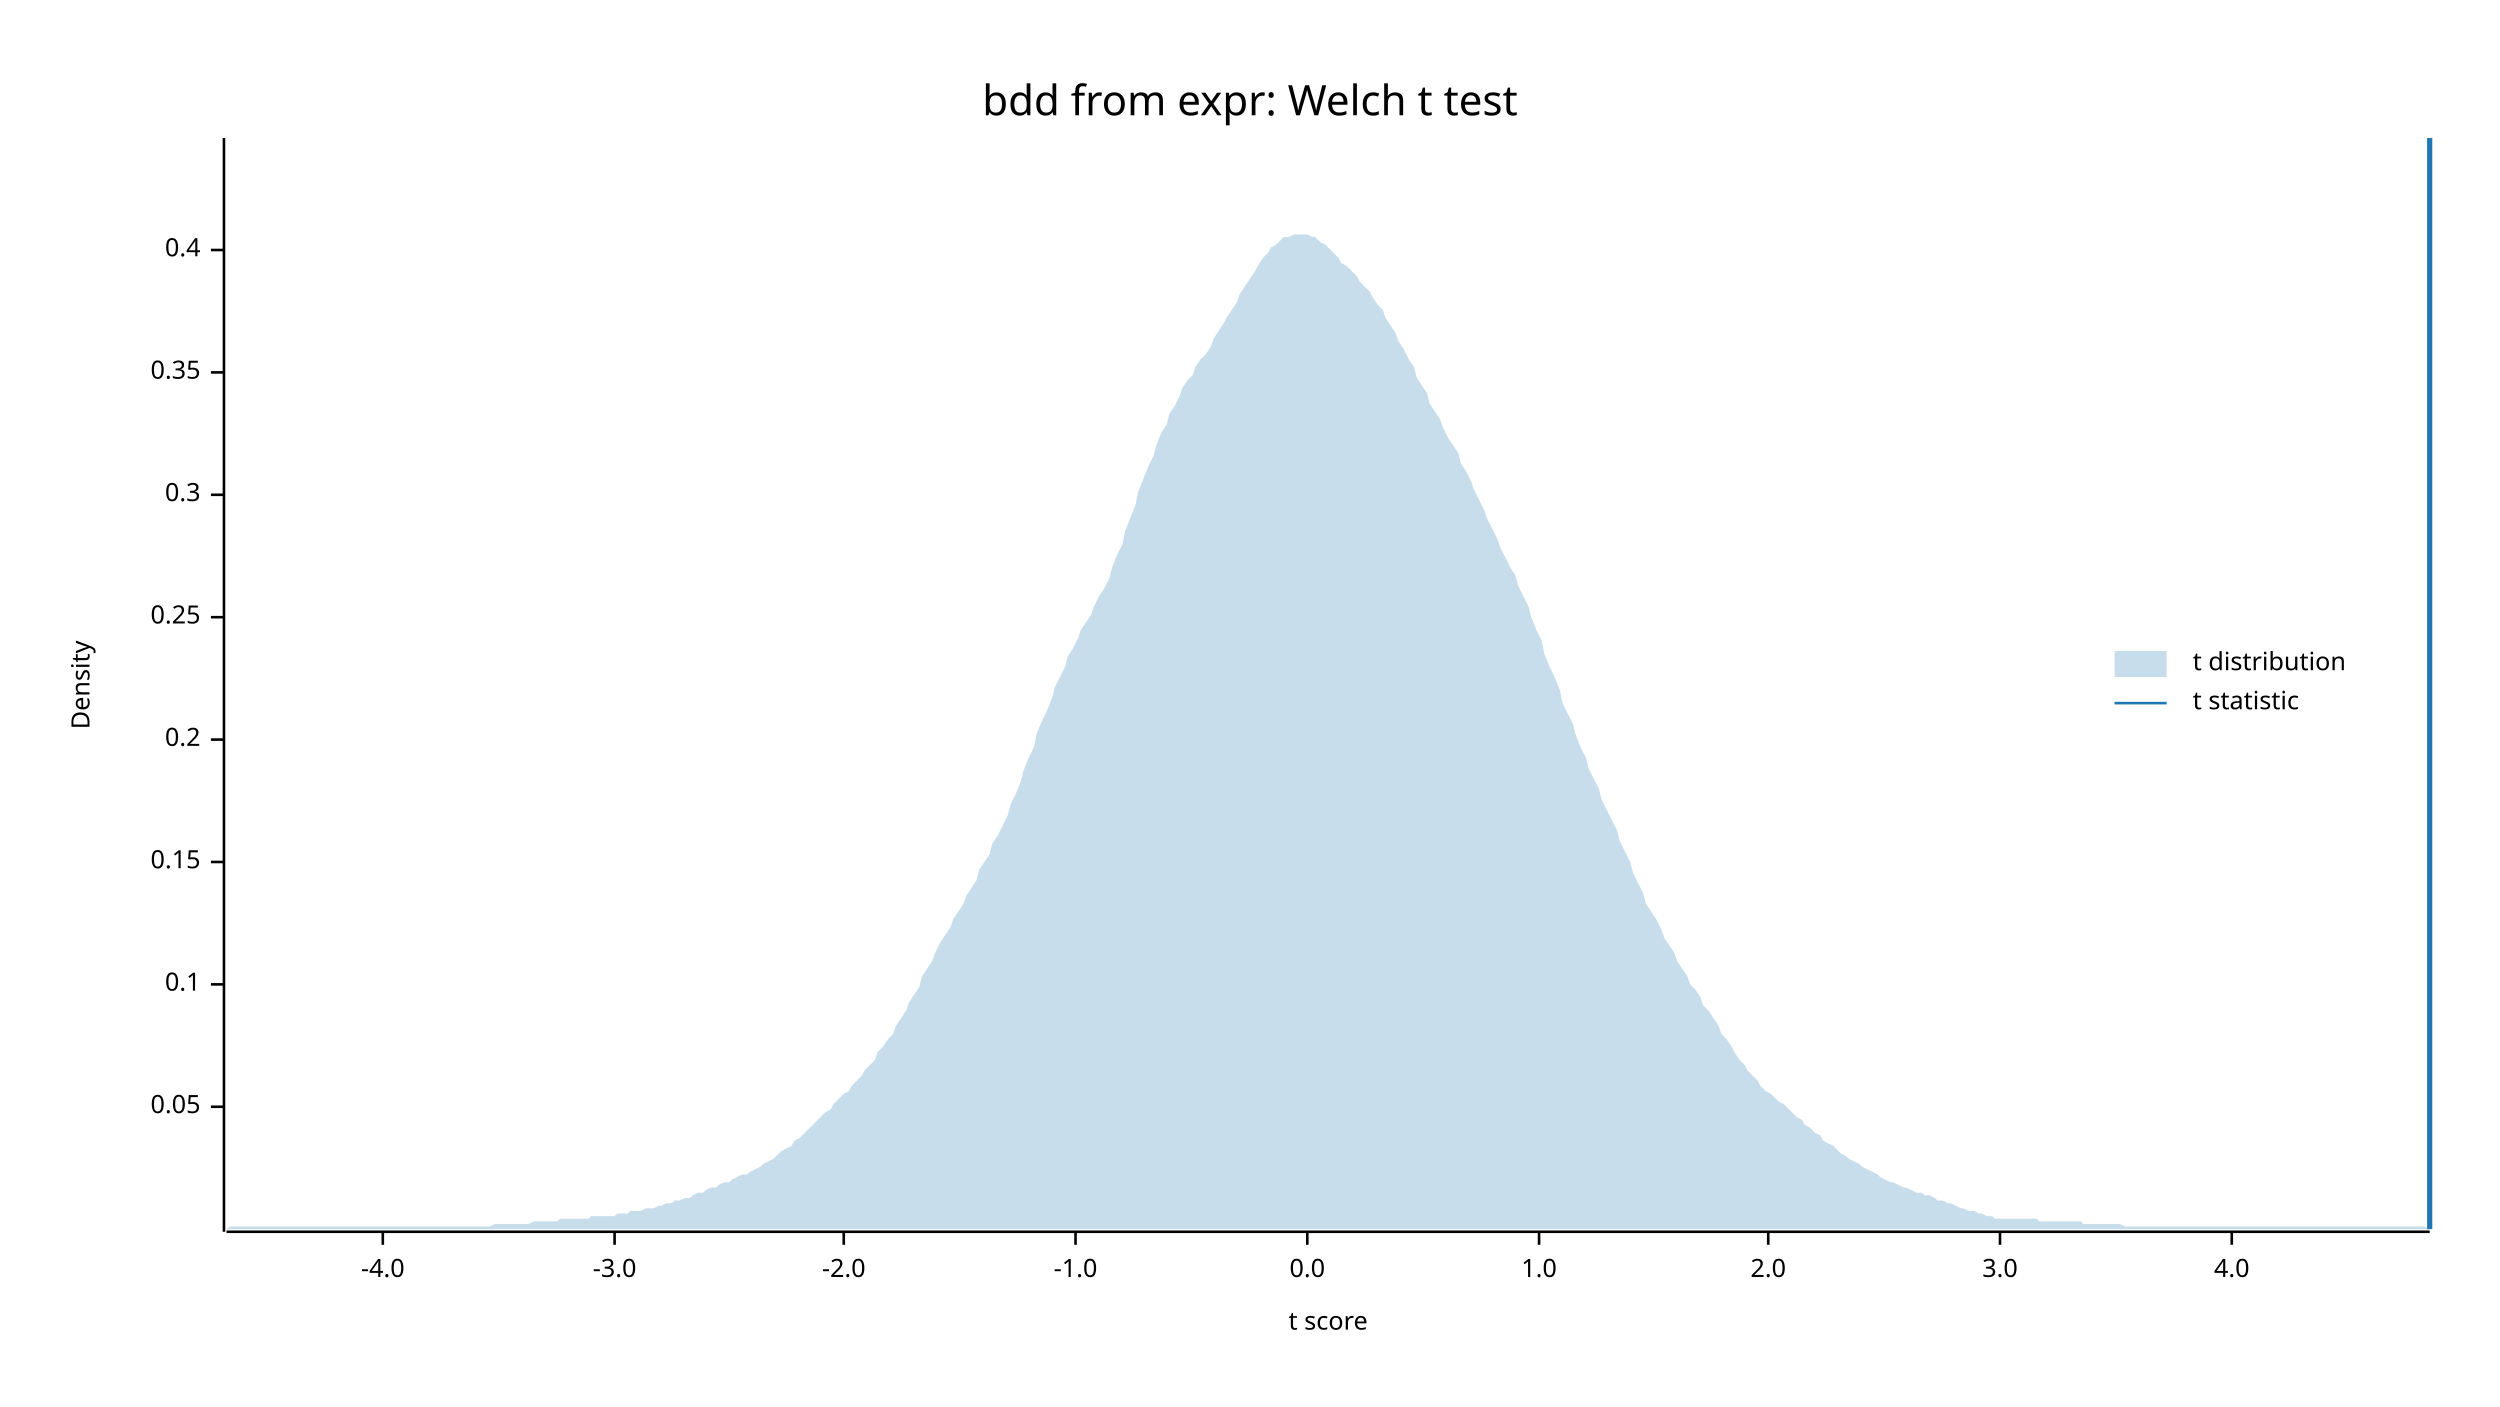
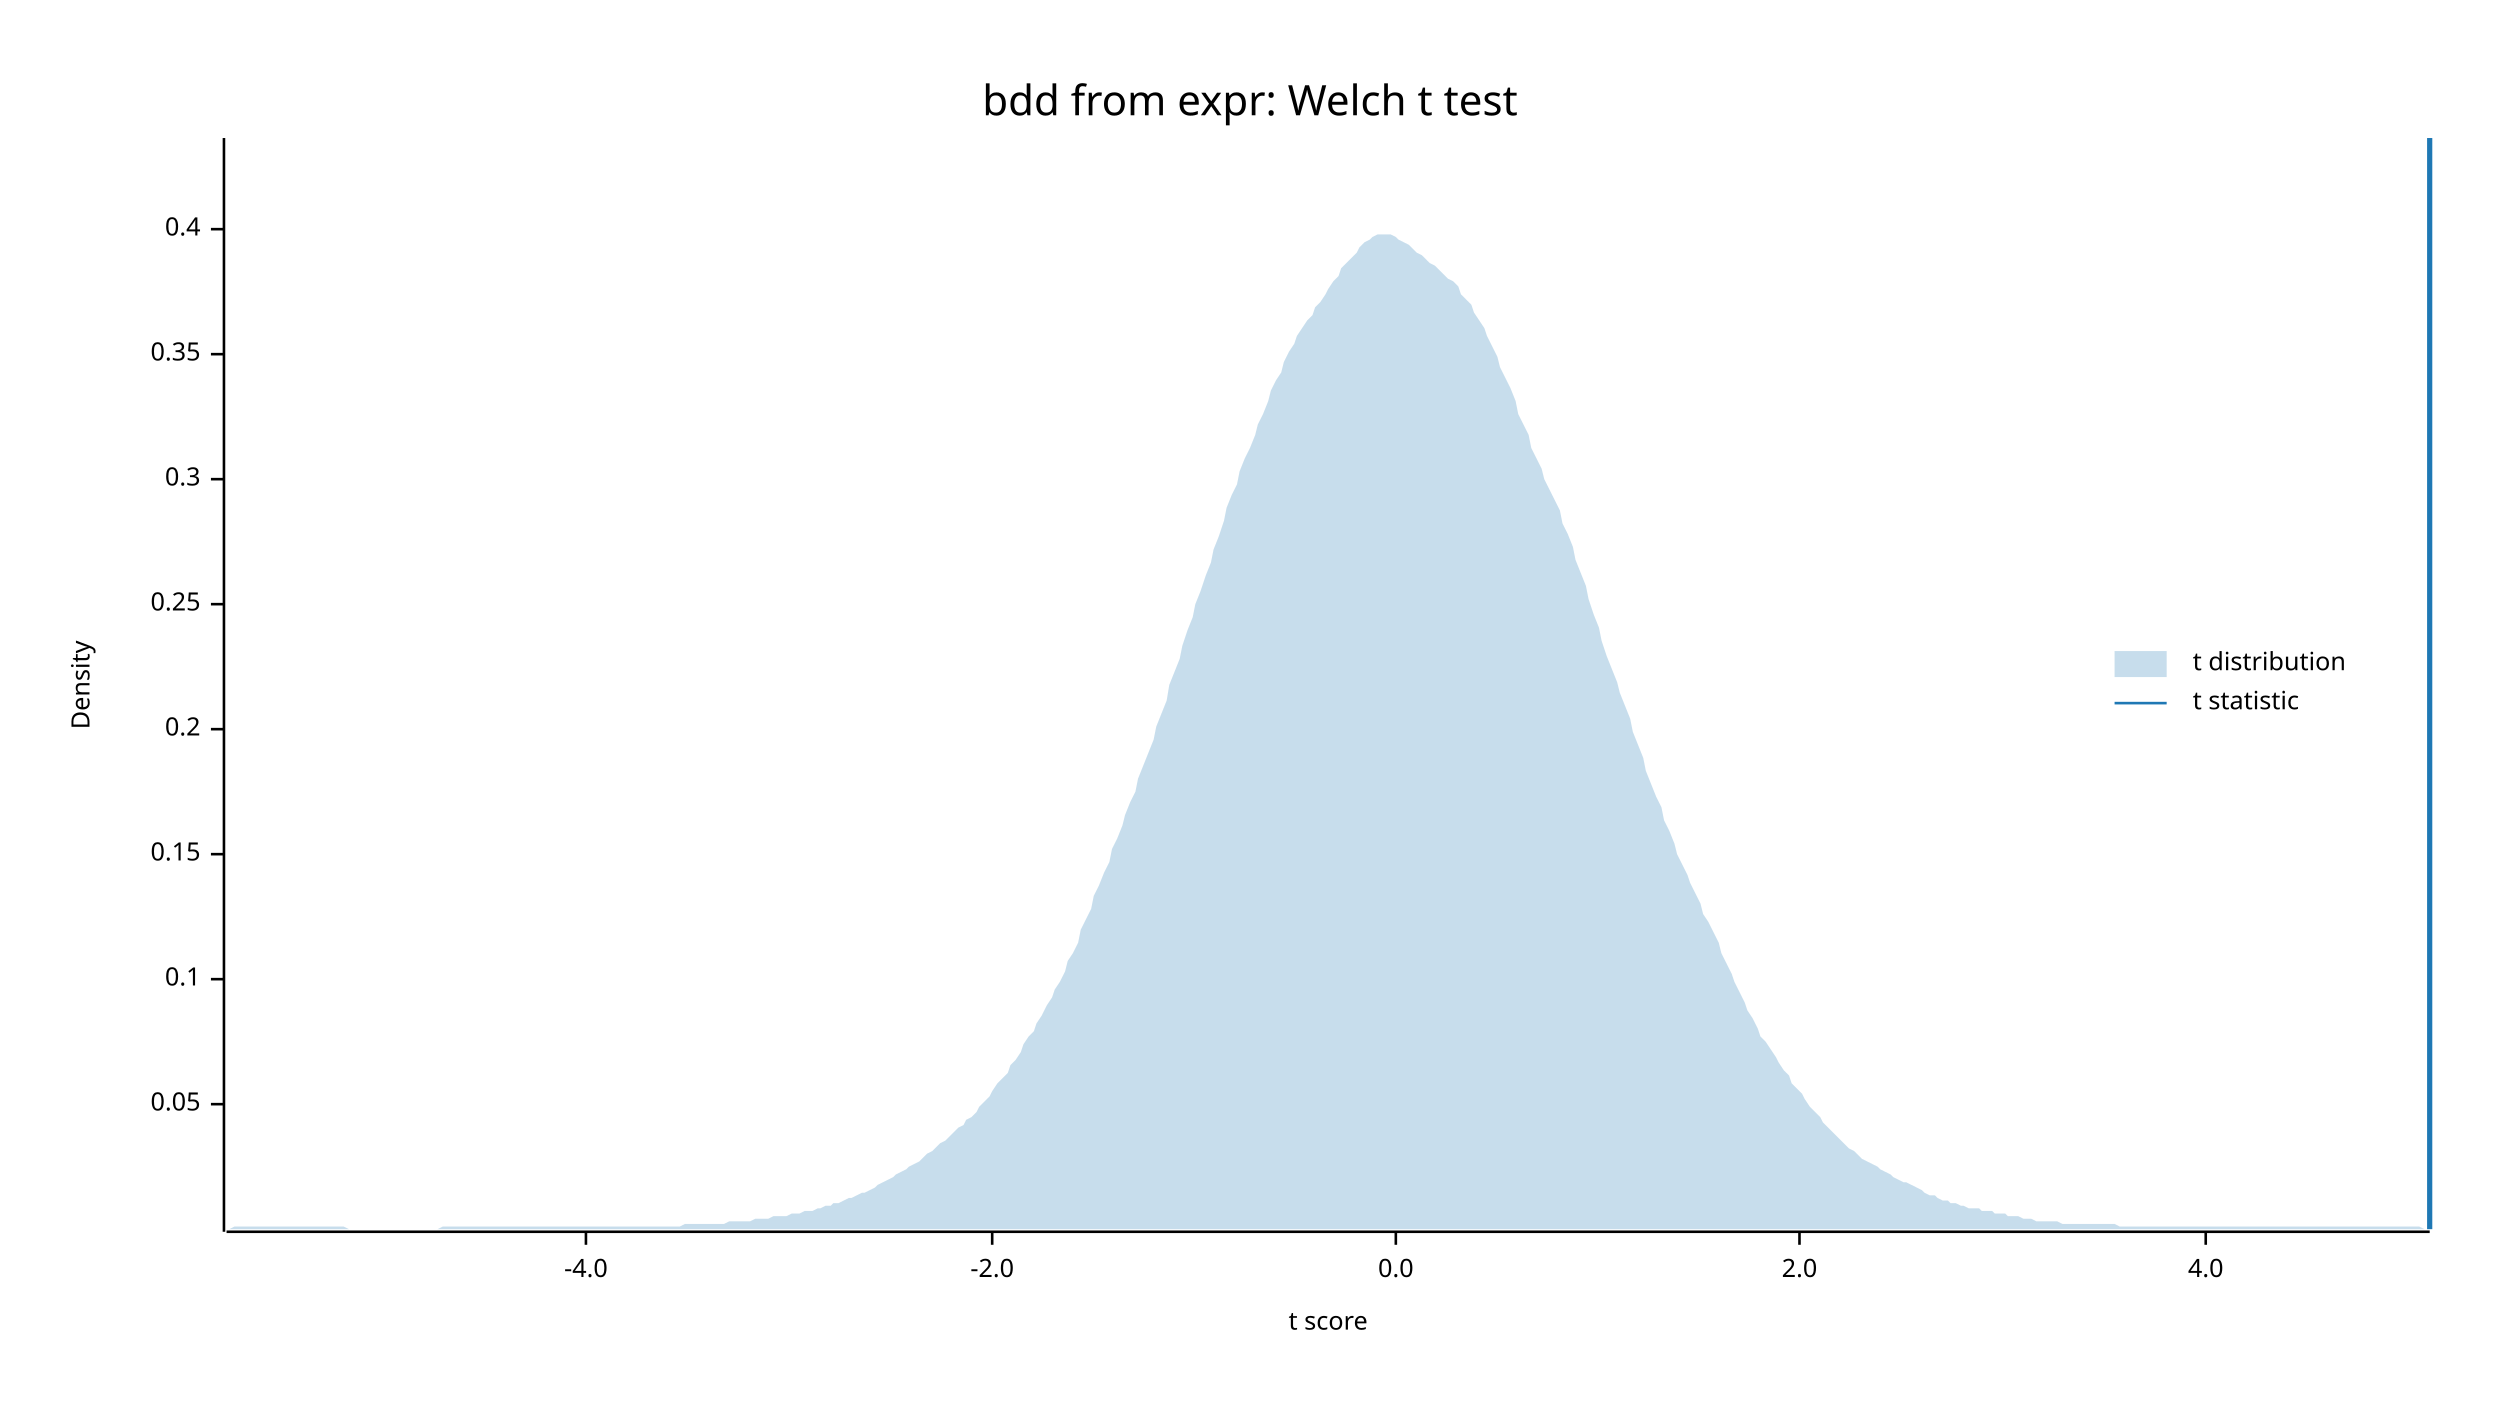
<svg xmlns="http://www.w3.org/2000/svg" width="960" height="540" viewBox="0 0 960 540">
  <text x="480" y="32" dy="0.76em" text-anchor="middle" font-family="sans-serif" font-size="16.129" opacity="1" fill="#000000">
bdd from expr: Welch t test
</text>
  <text x="27" y="263" dy="0.76em" text-anchor="middle" font-family="sans-serif" font-size="9.677" opacity="1" fill="#000000" transform="rotate(270, 27, 263)">
Density
</text>
  <text x="510" y="513" dy="-0.5ex" text-anchor="middle" font-family="sans-serif" font-size="9.677" opacity="1" fill="#000000">
t score
</text>
  <polyline fill="none" opacity="1" stroke="#000000" stroke-width="1" points="86,53 86,473 " />
-   <text x="77" y="425" dy="0.5ex" text-anchor="end" font-family="sans-serif" font-size="9.677" opacity="1" fill="#000000">
+   <text x="77" y="424" dy="0.5ex" text-anchor="end" font-family="sans-serif" font-size="9.677" opacity="1" fill="#000000">
0.05
</text>
-   <polyline fill="none" opacity="1" stroke="#000000" stroke-width="1" points="81,425 86,425 " />
-   <text x="77" y="378" dy="0.5ex" text-anchor="end" font-family="sans-serif" font-size="9.677" opacity="1" fill="#000000">
+   <polyline fill="none" opacity="1" stroke="#000000" stroke-width="1" points="81,424 86,424 " />
+   <text x="77" y="376" dy="0.5ex" text-anchor="end" font-family="sans-serif" font-size="9.677" opacity="1" fill="#000000">
0.1
</text>
-   <polyline fill="none" opacity="1" stroke="#000000" stroke-width="1" points="81,378 86,378 " />
-   <text x="77" y="331" dy="0.5ex" text-anchor="end" font-family="sans-serif" font-size="9.677" opacity="1" fill="#000000">
+   <polyline fill="none" opacity="1" stroke="#000000" stroke-width="1" points="81,376 86,376 " />
+   <text x="77" y="328" dy="0.5ex" text-anchor="end" font-family="sans-serif" font-size="9.677" opacity="1" fill="#000000">
0.15
</text>
-   <polyline fill="none" opacity="1" stroke="#000000" stroke-width="1" points="81,331 86,331 " />
-   <text x="77" y="284" dy="0.5ex" text-anchor="end" font-family="sans-serif" font-size="9.677" opacity="1" fill="#000000">
+   <polyline fill="none" opacity="1" stroke="#000000" stroke-width="1" points="81,328 86,328 " />
+   <text x="77" y="280" dy="0.5ex" text-anchor="end" font-family="sans-serif" font-size="9.677" opacity="1" fill="#000000">
0.2
</text>
-   <polyline fill="none" opacity="1" stroke="#000000" stroke-width="1" points="81,284 86,284 " />
-   <text x="77" y="237" dy="0.5ex" text-anchor="end" font-family="sans-serif" font-size="9.677" opacity="1" fill="#000000">
+   <polyline fill="none" opacity="1" stroke="#000000" stroke-width="1" points="81,280 86,280 " />
+   <text x="77" y="232" dy="0.5ex" text-anchor="end" font-family="sans-serif" font-size="9.677" opacity="1" fill="#000000">
0.25
</text>
-   <polyline fill="none" opacity="1" stroke="#000000" stroke-width="1" points="81,237 86,237 " />
-   <text x="77" y="190" dy="0.5ex" text-anchor="end" font-family="sans-serif" font-size="9.677" opacity="1" fill="#000000">
+   <polyline fill="none" opacity="1" stroke="#000000" stroke-width="1" points="81,232 86,232 " />
+   <text x="77" y="184" dy="0.5ex" text-anchor="end" font-family="sans-serif" font-size="9.677" opacity="1" fill="#000000">
0.3
</text>
-   <polyline fill="none" opacity="1" stroke="#000000" stroke-width="1" points="81,190 86,190 " />
-   <text x="77" y="143" dy="0.5ex" text-anchor="end" font-family="sans-serif" font-size="9.677" opacity="1" fill="#000000">
+   <polyline fill="none" opacity="1" stroke="#000000" stroke-width="1" points="81,184 86,184 " />
+   <text x="77" y="136" dy="0.5ex" text-anchor="end" font-family="sans-serif" font-size="9.677" opacity="1" fill="#000000">
0.35
</text>
-   <polyline fill="none" opacity="1" stroke="#000000" stroke-width="1" points="81,143 86,143 " />
-   <text x="77" y="96" dy="0.5ex" text-anchor="end" font-family="sans-serif" font-size="9.677" opacity="1" fill="#000000">
+   <polyline fill="none" opacity="1" stroke="#000000" stroke-width="1" points="81,136 86,136 " />
+   <text x="77" y="88" dy="0.5ex" text-anchor="end" font-family="sans-serif" font-size="9.677" opacity="1" fill="#000000">
0.4
</text>
-   <polyline fill="none" opacity="1" stroke="#000000" stroke-width="1" points="81,96 86,96 " />
+   <polyline fill="none" opacity="1" stroke="#000000" stroke-width="1" points="81,88 86,88 " />
  <polyline fill="none" opacity="1" stroke="#000000" stroke-width="1" points="87,473 933,473 " />
-   <text x="147" y="483" dy="0.76em" text-anchor="middle" font-family="sans-serif" font-size="9.677" opacity="1" fill="#000000">
+   <text x="225" y="483" dy="0.76em" text-anchor="middle" font-family="sans-serif" font-size="9.677" opacity="1" fill="#000000">
-4.0
</text>
-   <polyline fill="none" opacity="1" stroke="#000000" stroke-width="1" points="147,473 147,478 " />
-   <text x="236" y="483" dy="0.76em" text-anchor="middle" font-family="sans-serif" font-size="9.677" opacity="1" fill="#000000">
- -3.0
- </text>
-   <polyline fill="none" opacity="1" stroke="#000000" stroke-width="1" points="236,473 236,478 " />
-   <text x="324" y="483" dy="0.76em" text-anchor="middle" font-family="sans-serif" font-size="9.677" opacity="1" fill="#000000">
+   <polyline fill="none" opacity="1" stroke="#000000" stroke-width="1" points="225,473 225,478 " />
+   <text x="381" y="483" dy="0.76em" text-anchor="middle" font-family="sans-serif" font-size="9.677" opacity="1" fill="#000000">
-2.0
</text>
-   <polyline fill="none" opacity="1" stroke="#000000" stroke-width="1" points="324,473 324,478 " />
-   <text x="413" y="483" dy="0.76em" text-anchor="middle" font-family="sans-serif" font-size="9.677" opacity="1" fill="#000000">
- -1.0
- </text>
-   <polyline fill="none" opacity="1" stroke="#000000" stroke-width="1" points="413,473 413,478 " />
-   <text x="502" y="483" dy="0.76em" text-anchor="middle" font-family="sans-serif" font-size="9.677" opacity="1" fill="#000000">
+   <polyline fill="none" opacity="1" stroke="#000000" stroke-width="1" points="381,473 381,478 " />
+   <text x="536" y="483" dy="0.76em" text-anchor="middle" font-family="sans-serif" font-size="9.677" opacity="1" fill="#000000">
0.0
</text>
-   <polyline fill="none" opacity="1" stroke="#000000" stroke-width="1" points="502,473 502,478 " />
-   <text x="591" y="483" dy="0.76em" text-anchor="middle" font-family="sans-serif" font-size="9.677" opacity="1" fill="#000000">
- 1.0
- </text>
-   <polyline fill="none" opacity="1" stroke="#000000" stroke-width="1" points="591,473 591,478 " />
-   <text x="679" y="483" dy="0.76em" text-anchor="middle" font-family="sans-serif" font-size="9.677" opacity="1" fill="#000000">
+   <polyline fill="none" opacity="1" stroke="#000000" stroke-width="1" points="536,473 536,478 " />
+   <text x="691" y="483" dy="0.76em" text-anchor="middle" font-family="sans-serif" font-size="9.677" opacity="1" fill="#000000">
2.0
</text>
-   <polyline fill="none" opacity="1" stroke="#000000" stroke-width="1" points="679,473 679,478 " />
-   <text x="768" y="483" dy="0.76em" text-anchor="middle" font-family="sans-serif" font-size="9.677" opacity="1" fill="#000000">
- 3.0
- </text>
-   <polyline fill="none" opacity="1" stroke="#000000" stroke-width="1" points="768,473 768,478 " />
-   <text x="857" y="483" dy="0.76em" text-anchor="middle" font-family="sans-serif" font-size="9.677" opacity="1" fill="#000000">
+   <polyline fill="none" opacity="1" stroke="#000000" stroke-width="1" points="691,473 691,478 " />
+   <text x="847" y="483" dy="0.76em" text-anchor="middle" font-family="sans-serif" font-size="9.677" opacity="1" fill="#000000">
4.0
</text>
-   <polyline fill="none" opacity="1" stroke="#000000" stroke-width="1" points="857,473 857,478 " />
-   <polygon opacity="0.25" fill="#1F78B4" points="87,472 88,471 90,471 92,471 93,471 95,471 97,471 98,471 100,471 102,471 103,471 105,471 107,471 109,471 110,471 112,471 114,471 115,471 117,471 119,471 120,471 122,471 124,471 125,471 127,471 129,471 131,471 132,471 134,471 136,471 137,471 139,471 141,471 142,471 144,471 146,471 148,471 149,471 151,471 153,471 154,471 156,471 158,471 159,471 161,471 163,471 164,471 166,471 168,471 170,471 171,471 173,471 175,471 176,471 178,471 180,471 181,471 183,471 185,471 187,471 188,471 190,470 192,470 193,470 195,470 197,470 198,470 200,470 202,470 203,470 205,469 207,469 209,469 210,469 212,469 214,469 215,468 217,468 219,468 220,468 222,468 224,468 226,468 227,467 229,467 231,467 232,467 234,467 236,467 237,466 239,466 241,466 242,465 244,465 246,465 248,464 249,464 251,464 253,463 254,463 256,462 258,462 259,461 261,461 263,460 265,460 266,459 268,458 270,458 271,457 273,456 275,456 276,455 278,454 280,454 281,453 283,452 285,451 287,451 288,450 290,449 292,448 293,447 295,446 297,445 298,444 300,442 302,441 304,440 305,438 307,437 309,435 310,434 312,432 314,430 315,429 317,427 319,426 320,424 322,422 324,420 326,419 327,417 329,415 331,413 332,411 334,409 336,407 337,404 339,402 341,399 343,397 344,394 346,391 348,388 349,385 351,382 353,379 354,375 356,372 358,369 359,366 361,362 363,359 365,356 366,353 368,350 370,347 371,344 373,341 375,338 376,334 378,331 380,328 381,324 383,321 385,317 387,313 388,309 390,305 392,300 393,296 395,291 397,287 398,282 400,277 402,273 404,268 405,264 407,260 409,256 410,252 412,249 414,245 415,242 417,239 419,236 420,233 422,229 424,226 426,222 427,218 429,213 431,209 432,204 434,199 436,194 437,189 439,184 441,179 443,175 444,171 446,166 448,163 449,159 451,156 453,152 454,149 456,146 458,144 459,141 461,138 463,136 465,133 466,130 468,127 470,124 471,122 473,119 475,116 476,113 478,110 480,107 482,104 483,102 485,99 487,97 488,95 490,94 492,92 493,91 495,91 497,90 498,90 500,90 502,90 504,91 505,91 507,93 509,94 510,95 512,97 514,99 515,101 517,102 519,104 521,106 522,108 524,110 526,112 527,114 529,117 531,119 532,122 534,125 536,128 537,131 539,134 541,138 543,141 544,145 546,148 548,151 549,155 551,158 553,161 554,164 556,168 558,171 560,174 561,178 563,181 565,185 566,188 568,192 570,196 571,199 573,203 575,207 576,210 578,214 580,218 582,221 583,225 585,229 587,233 588,237 590,242 592,246 593,251 595,256 597,260 599,265 600,270 602,274 604,278 605,282 607,287 609,291 610,295 612,299 614,303 615,307 617,311 619,315 621,319 622,323 624,327 626,331 627,335 629,339 631,343 632,347 634,350 636,353 638,357 639,360 641,363 643,366 644,369 646,372 648,375 649,378 651,380 653,383 654,386 656,388 658,391 660,394 661,397 663,399 665,402 666,404 668,407 670,409 671,411 673,413 675,415 676,417 678,419 680,420 682,422 683,423 685,424 687,426 688,427 690,429 692,430 693,432 695,433 697,435 699,436 700,438 702,439 704,440 705,441 707,443 709,444 710,445 712,446 714,447 715,448 717,449 719,450 721,451 722,452 724,453 726,454 727,454 729,455 731,456 732,456 734,457 736,458 738,458 739,459 741,459 743,460 744,461 746,461 748,462 749,462 751,463 753,464 754,464 756,465 758,465 760,466 761,466 763,467 765,467 766,468 768,468 770,468 771,468 773,468 775,468 777,468 778,468 780,468 782,468 783,469 785,469 787,469 788,469 790,469 792,469 793,469 795,469 797,469 799,469 800,470 802,470 804,470 805,470 807,470 809,470 810,470 812,470 814,470 816,471 817,471 819,471 821,471 822,471 824,471 826,471 827,471 829,471 831,471 832,471 834,471 836,471 838,471 839,471 841,471 843,471 844,471 846,471 848,471 849,471 851,471 853,471 855,471 856,471 858,471 860,471 861,471 863,471 865,471 866,471 868,471 870,471 871,471 873,471 875,471 877,471 878,471 880,471 882,471 883,471 885,471 887,471 888,471 890,471 892,471 894,471 895,471 897,471 899,471 900,471 902,471 904,471 905,471 907,471 909,471 910,471 912,471 914,471 916,471 917,471 919,471 921,471 922,471 924,471 926,471 927,471 929,471 931,471 933,472 933,472 87,472 " />
+   <polyline fill="none" opacity="1" stroke="#000000" stroke-width="1" points="847,473 847,478 " />
+   <polygon opacity="0.25" fill="#1F78B4" points="87,472 88,472 90,471 92,471 93,471 95,471 97,471 98,471 100,471 102,471 103,471 105,471 107,471 109,471 110,471 112,471 114,471 115,471 117,471 119,471 120,471 122,471 124,471 125,471 127,471 129,471 131,471 132,471 134,472 136,472 137,472 139,472 141,472 142,472 144,472 146,472 148,472 149,472 151,472 153,472 154,472 156,472 158,472 159,472 161,472 163,472 164,472 166,472 168,472 170,471 171,471 173,471 175,471 176,471 178,471 180,471 181,471 183,471 185,471 187,471 188,471 190,471 192,471 193,471 195,471 197,471 198,471 200,471 202,471 203,471 205,471 207,471 209,471 210,471 212,471 214,471 215,471 217,471 219,471 220,471 222,471 224,471 226,471 227,471 229,471 231,471 232,471 234,471 236,471 237,471 239,471 241,471 242,471 244,471 246,471 248,471 249,471 251,471 253,471 254,471 256,471 258,471 259,471 261,471 263,470 265,470 266,470 268,470 270,470 271,470 273,470 275,470 276,470 278,470 280,469 281,469 283,469 285,469 287,469 288,469 290,468 292,468 293,468 295,468 297,467 298,467 300,467 302,467 304,466 305,466 307,466 309,465 310,465 312,465 314,464 315,464 317,463 319,463 320,462 322,462 324,461 326,460 327,460 329,459 331,458 332,458 334,457 336,456 337,455 339,454 341,453 343,452 344,451 346,450 348,449 349,448 351,447 353,446 354,445 356,443 358,442 359,441 361,439 363,438 365,436 366,435 368,433 370,432 371,430 373,429 375,427 376,425 378,423 380,421 381,419 383,416 385,414 387,412 388,409 390,407 392,404 393,401 395,398 397,396 398,393 400,390 402,386 404,383 405,380 407,377 409,373 410,369 412,366 414,362 415,357 417,353 419,349 420,344 422,340 424,335 426,331 427,326 429,322 431,317 432,313 434,308 436,304 437,299 439,294 441,289 443,284 444,279 446,274 448,269 449,263 451,258 453,253 454,248 456,242 458,237 459,232 461,227 463,221 465,216 466,211 468,206 470,200 471,195 473,190 475,186 476,181 478,176 480,172 482,167 483,163 485,159 487,154 488,150 490,146 492,143 493,139 495,135 497,132 498,129 500,126 502,123 504,121 505,118 507,116 509,113 510,111 512,108 514,106 515,103 517,101 519,99 521,97 522,95 524,93 526,92 527,91 529,90 531,90 532,90 534,90 536,91 537,92 539,93 541,94 543,96 544,97 546,98 548,100 549,101 551,102 553,104 554,105 556,107 558,108 560,110 561,113 563,115 565,117 566,120 568,123 570,126 571,129 573,133 575,137 576,141 578,145 580,149 582,154 583,159 585,163 587,167 588,172 590,176 592,180 593,184 595,188 597,192 599,196 600,201 602,205 604,210 605,215 607,220 609,225 610,230 612,236 614,241 615,246 617,252 619,257 621,262 622,266 624,271 626,276 627,281 629,286 631,291 632,296 634,301 636,306 638,310 639,315 641,319 643,324 644,328 646,332 648,336 649,339 651,343 653,347 654,351 656,354 658,358 660,362 661,366 663,370 665,374 666,377 668,381 670,385 671,388 673,391 675,395 676,398 678,400 680,403 682,406 683,408 685,411 687,413 688,416 690,418 692,420 693,422 695,425 697,427 699,429 700,431 702,433 704,435 705,436 707,438 709,440 710,441 712,442 714,444 715,445 717,446 719,447 721,448 722,449 724,450 726,451 727,452 729,453 731,454 732,454 734,455 736,456 738,457 739,458 741,459 743,459 744,460 746,461 748,461 749,462 751,462 753,463 754,463 756,464 758,464 760,464 761,465 763,465 765,465 766,466 768,466 770,466 771,467 773,467 775,467 777,468 778,468 780,468 782,469 783,469 785,469 787,469 788,469 790,469 792,470 793,470 795,470 797,470 799,470 800,470 802,470 804,470 805,470 807,470 809,470 810,470 812,470 814,471 816,471 817,471 819,471 821,471 822,471 824,471 826,471 827,471 829,471 831,471 832,471 834,471 836,471 838,471 839,471 841,471 843,471 844,471 846,471 848,471 849,471 851,471 853,471 855,471 856,471 858,471 860,471 861,471 863,471 865,471 866,471 868,471 870,471 871,471 873,471 875,471 877,471 878,471 880,471 882,471 883,471 885,471 887,471 888,471 890,471 892,471 894,471 895,471 897,471 899,471 900,471 902,471 904,471 905,471 907,471 909,471 910,471 912,471 914,471 916,471 917,471 919,471 921,471 922,471 924,471 926,471 927,471 929,471 931,472 933,472 933,472 87,472 " />
  <polyline fill="none" opacity="1" stroke="#1F78B4" stroke-width="2" points="933,472 933,53 " />
  <text x="842" y="250" dy="0.76em" text-anchor="start" font-family="sans-serif" font-size="9.677" opacity="1" fill="#000000">
t distribution
</text>
  <text x="842" y="265" dy="0.76em" text-anchor="start" font-family="sans-serif" font-size="9.677" opacity="1" fill="#000000">
t statistic
</text>
  <rect x="812" y="250" width="20" height="10" opacity="0.25" fill="#1F78B4" stroke="none" />
  <polyline fill="none" opacity="1" stroke="#1F78B4" stroke-width="1" points="812,270 832,270 " />
</svg>
